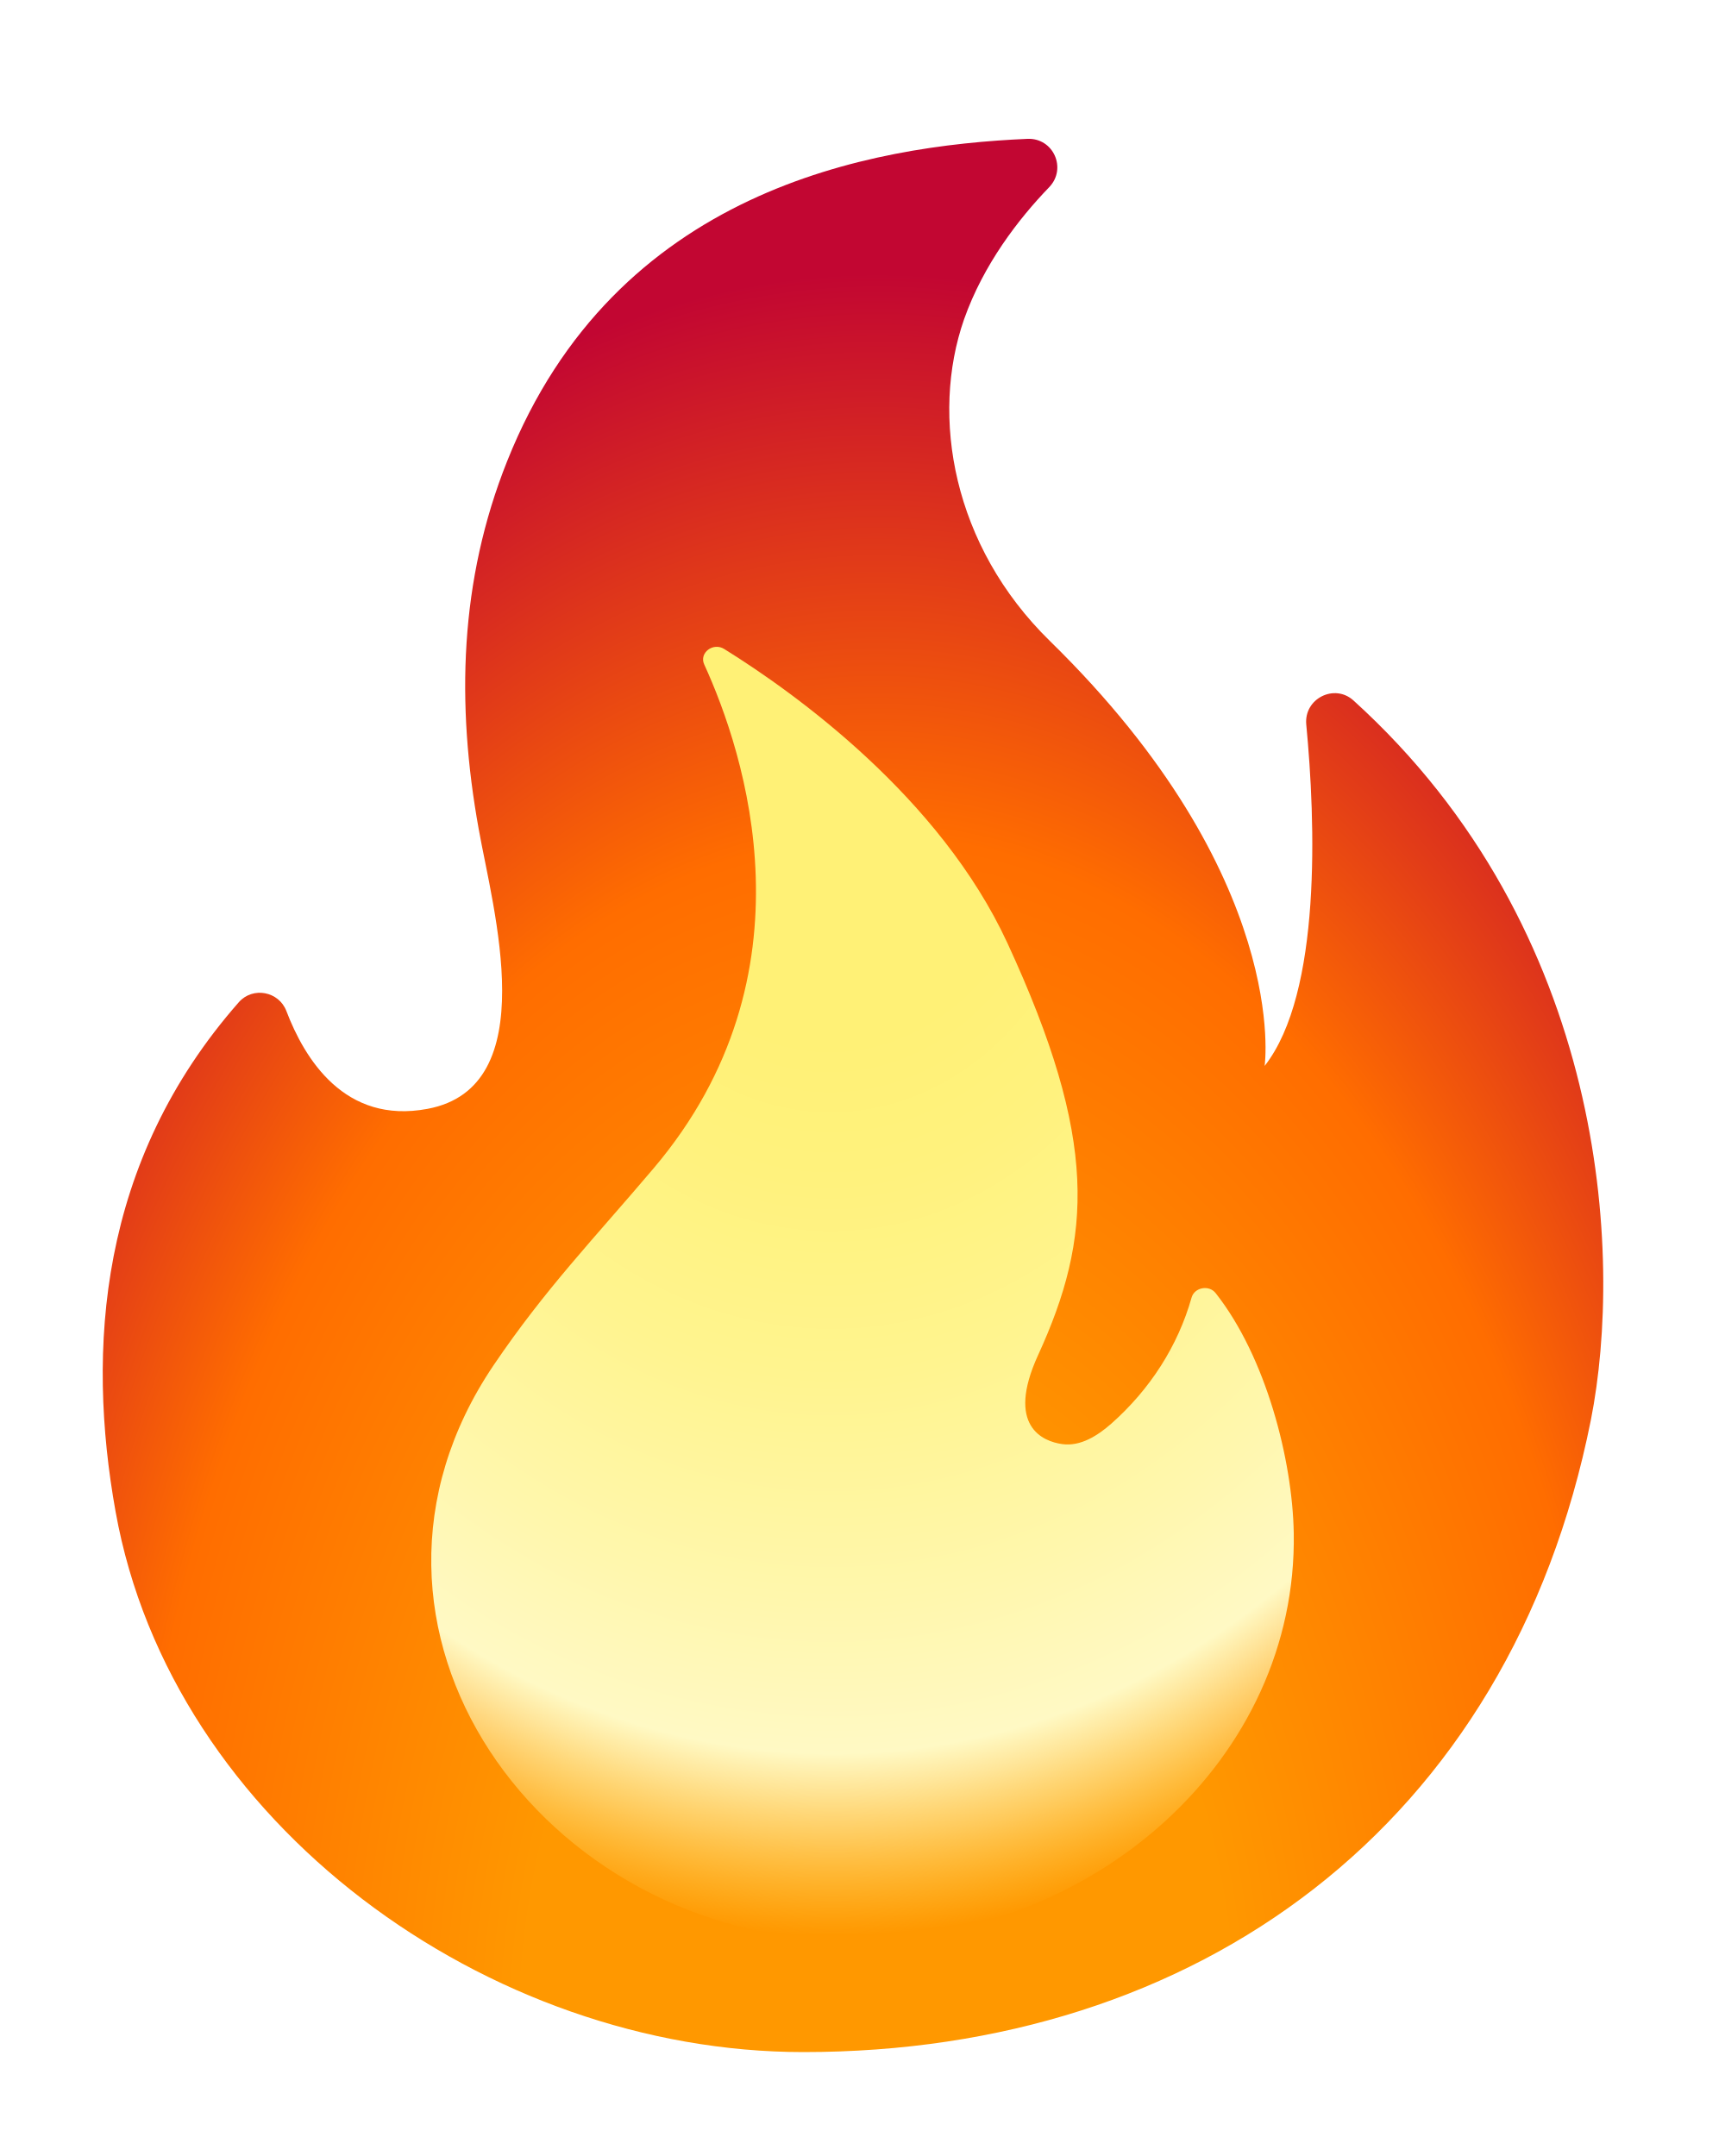
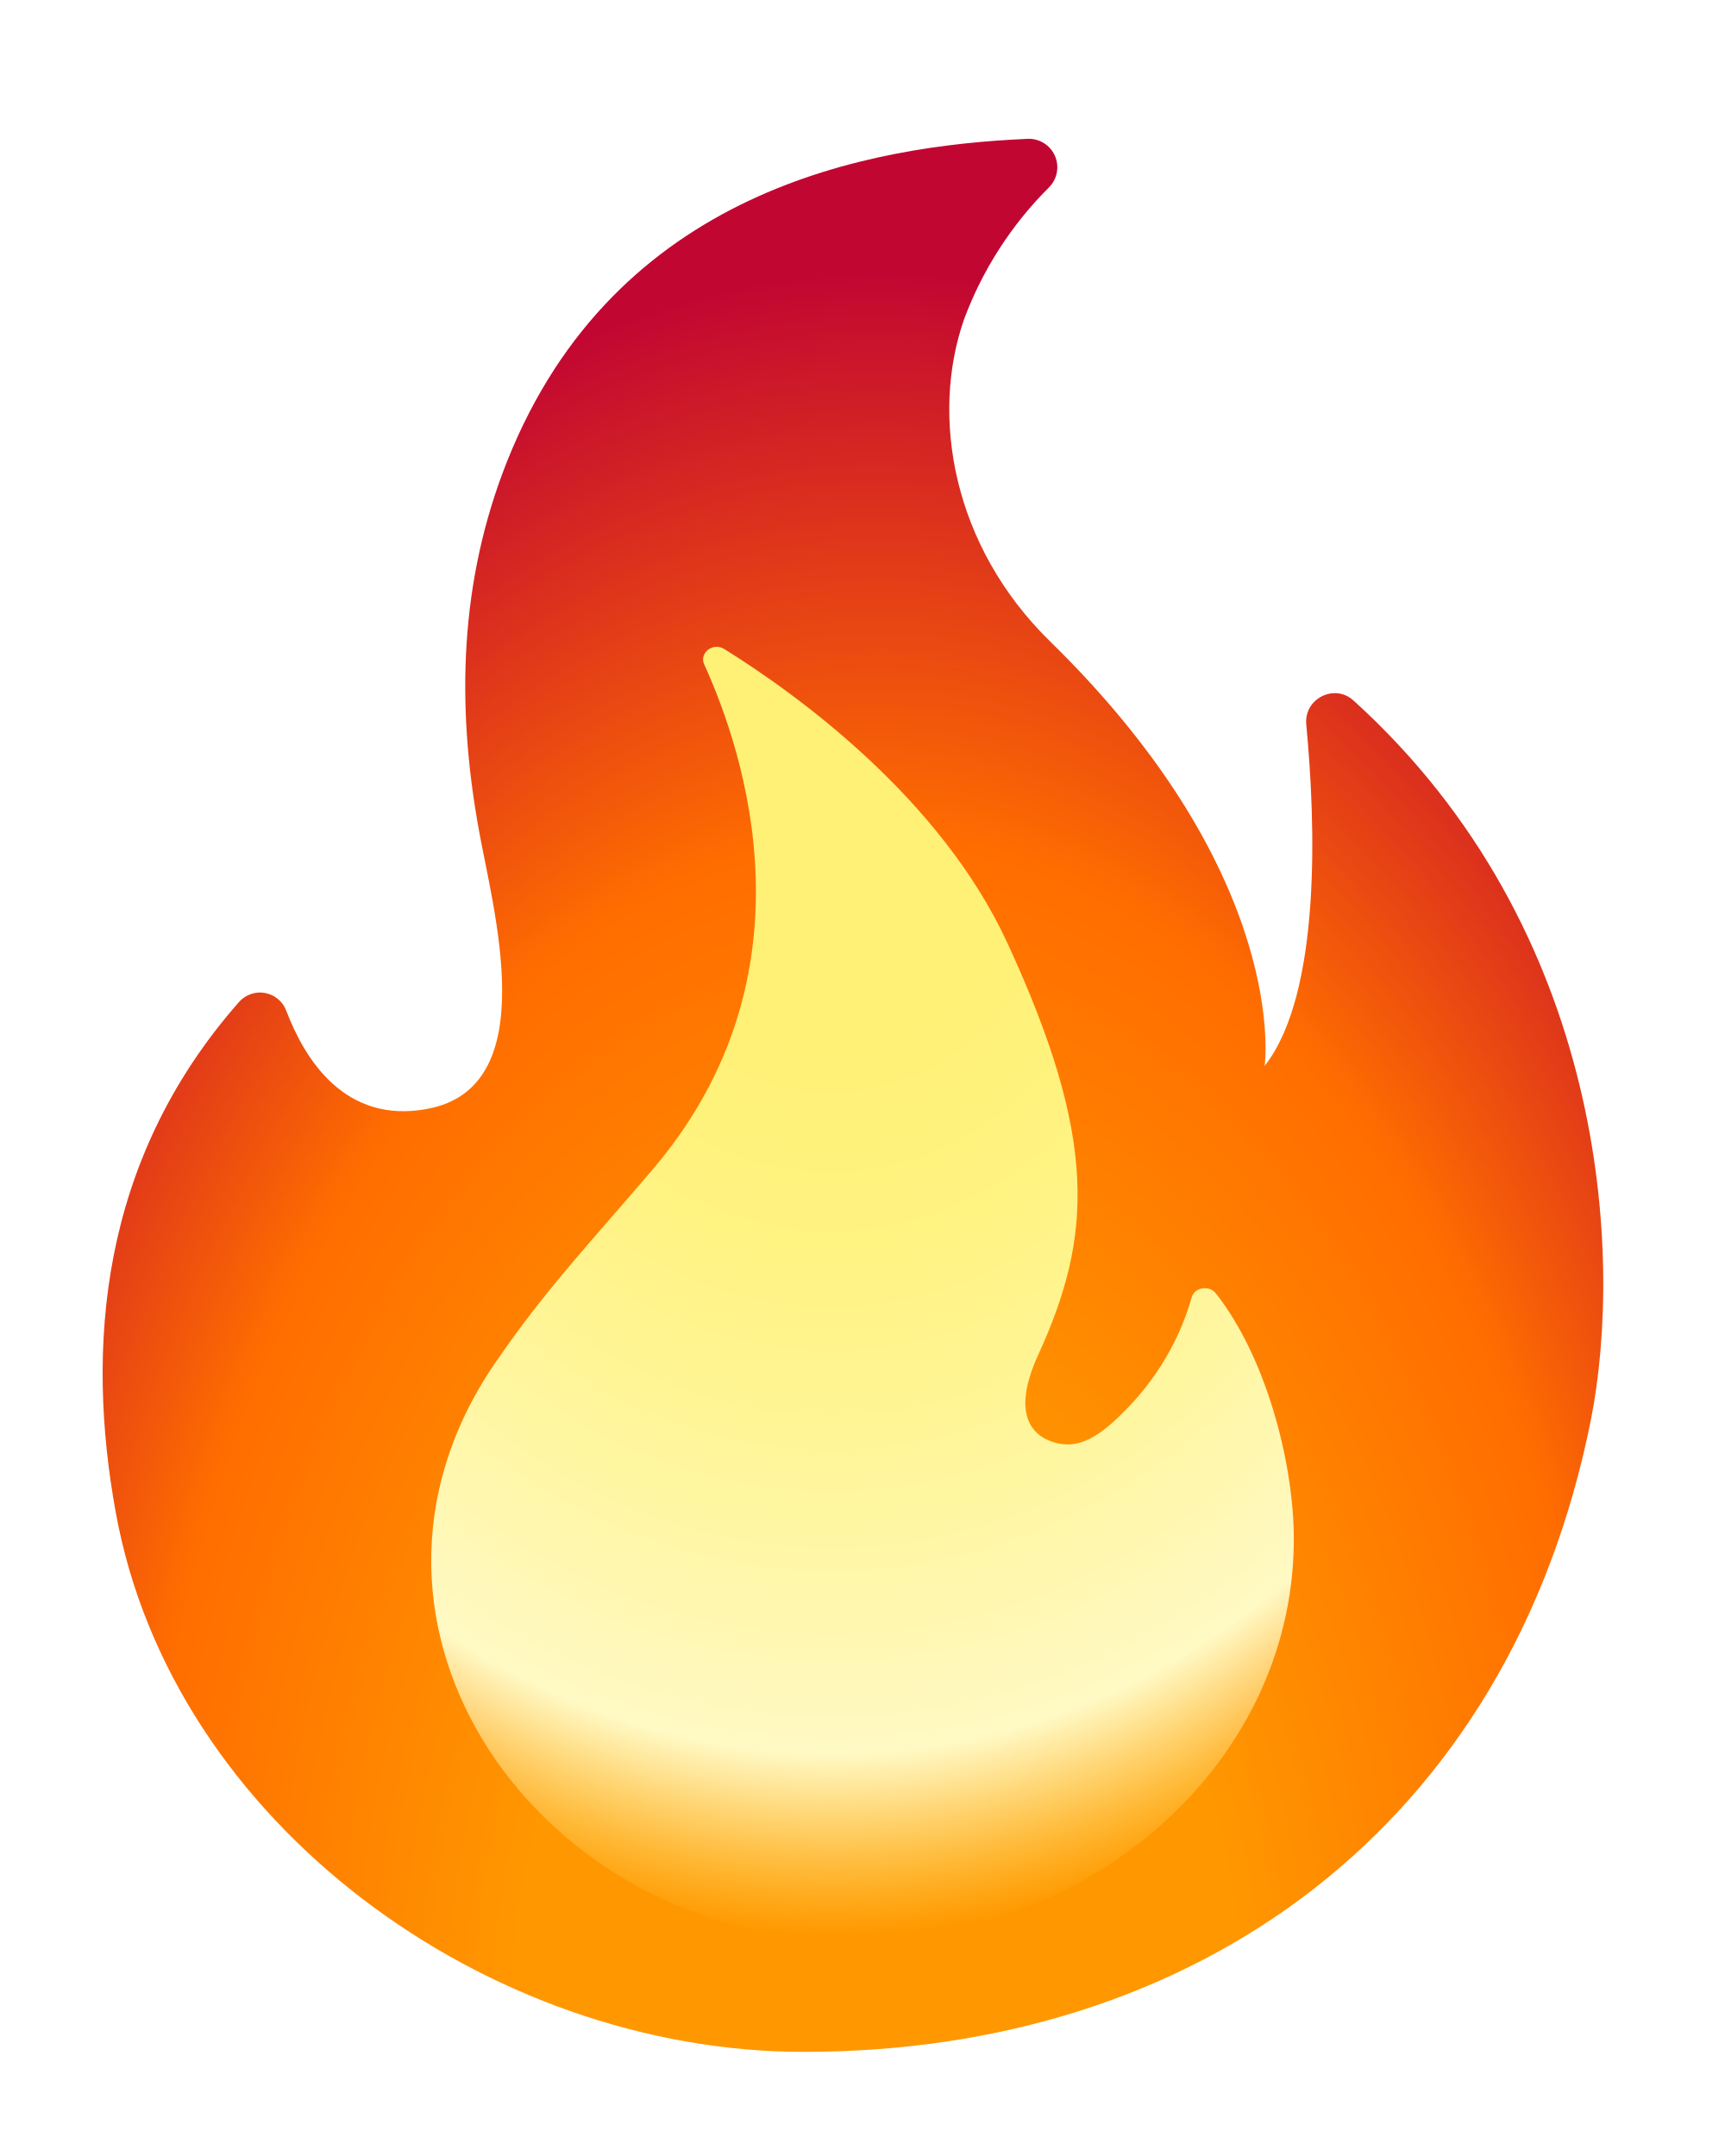
- <svg xmlns="http://www.w3.org/2000/svg" width="8" height="10" viewBox="0 0 8 10" fill="none">
-   <path d="M6.058 3.36C6.101 3.81 6.13 4.606 5.865 4.944C5.865 4.944 5.99 4.07 4.869 2.973C4.418 2.532 4.314 1.931 4.471 1.481C4.561 1.226 4.724 1.015 4.866 0.868C4.949 0.781 4.885 0.639 4.765 0.644C4.036 0.676 2.854 0.879 2.352 2.139C2.131 2.692 2.115 3.264 2.22 3.845C2.286 4.217 2.523 5.042 1.983 5.143C1.598 5.216 1.412 4.91 1.328 4.689C1.293 4.598 1.173 4.575 1.108 4.648C0.457 5.388 0.401 6.26 0.536 7.011C0.796 8.462 2.266 9.518 3.726 9.518C5.55 9.518 7.001 8.474 7.378 6.586C7.529 5.823 7.452 4.314 6.277 3.249C6.189 3.169 6.047 3.24 6.058 3.36Z" fill="url(#paint0_radial)" />
-   <path d="M3.032 5.418C3.794 4.518 3.453 3.491 3.266 3.082C3.241 3.028 3.308 2.977 3.36 3.011C3.688 3.215 4.359 3.697 4.672 4.374C5.095 5.29 5.065 5.738 4.814 6.286C4.663 6.616 4.838 6.686 4.926 6.698C5.012 6.71 5.091 6.658 5.153 6.604C5.334 6.444 5.463 6.242 5.526 6.019C5.539 5.971 5.607 5.958 5.638 5.998C5.872 6.295 5.994 6.773 6 7.11C6.018 8.154 5.079 9 3.943 9C2.511 9 1.468 7.546 2.29 6.331C2.529 5.978 2.754 5.746 3.032 5.418Z" fill="url(#paint1_radial)" />
+ <svg xmlns="http://www.w3.org/2000/svg" width="8" height="10" fill="none" viewBox="0 0 8 10">
+   <path fill="url(#a)" d="M6.058 3.36c.043.45.072 1.246-.193 1.584 0 0 .125-.874-.996-1.97-.451-.442-.555-1.043-.398-1.493a1.7 1.7 0 0 1 .395-.613.132.132 0 0 0-.101-.224c-.73.032-1.911.235-2.413 1.495-.22.553-.237 1.125-.132 1.706.066.372.303 1.197-.237 1.298-.385.073-.571-.233-.655-.454a.13.13 0 0 0-.22-.041C.457 5.388.4 6.26.536 7.01c.26 1.45 1.73 2.507 3.19 2.507C5.55 9.518 7 8.474 7.378 6.586c.151-.763.074-2.272-1.101-3.337-.088-.08-.23-.009-.219.111" />
+   <path fill="url(#b)" d="M3.032 5.418c.762-.9.42-1.927.234-2.336-.025-.054.042-.105.094-.071.328.204 1 .686 1.312 1.363.423.916.393 1.364.142 1.912-.15.33.024.4.112.412.086.012.165-.04.227-.094.181-.16.31-.362.373-.585.013-.048.08-.06.112-.021.234.297.356.775.362 1.112C6.018 8.154 5.079 9 3.943 9 2.51 9 1.468 7.546 2.29 6.331c.24-.353.464-.585.742-.913" />
  <defs>
-     <radialGradient id="paint0_radial" cx="0" cy="0" r="1" gradientUnits="userSpaceOnUse" gradientTransform="translate(4.08694 9.541) rotate(-0.248662) scale(5.22057 8.56592)">
-       <stop offset="0.314" stop-color="#FF9800" />
-       <stop offset="0.662" stop-color="#FF6D00" />
-       <stop offset="0.972" stop-color="#C20632" />
+     <radialGradient id="a" cx="0" cy="0" r="1" gradientTransform="matrix(5.22052 -.02266 .03718 8.56584 4.087 9.541)" gradientUnits="userSpaceOnUse">
+       <stop offset=".314" stop-color="#ff9800" />
+       <stop offset=".662" stop-color="#ff6d00" />
+       <stop offset=".972" stop-color="#c20632" />
    </radialGradient>
-     <radialGradient id="paint1_radial" cx="0" cy="0" r="1" gradientUnits="userSpaceOnUse" gradientTransform="translate(3.864 3.62103) rotate(89.3695) scale(5.6801 4.65706)">
-       <stop offset="0.214" stop-color="#FFF176" />
-       <stop offset="0.328" stop-color="#FFF27D" />
-       <stop offset="0.487" stop-color="#FFF48F" />
-       <stop offset="0.672" stop-color="#FFF7AD" />
-       <stop offset="0.793" stop-color="#FFF9C4" />
-       <stop offset="0.822" stop-color="#FFF8BD" stop-opacity="0.804" />
-       <stop offset="0.863" stop-color="#FFF6AB" stop-opacity="0.529" />
-       <stop offset="0.91" stop-color="#FFF38D" stop-opacity="0.209" />
-       <stop offset="0.941" stop-color="#FFF176" stop-opacity="0" />
+     <radialGradient id="b" cx="0" cy="0" r="1" gradientTransform="rotate(89.37 .101 3.764)scale(5.6801 4.65706)" gradientUnits="userSpaceOnUse">
+       <stop offset=".214" stop-color="#fff176" />
+       <stop offset=".328" stop-color="#fff27d" />
+       <stop offset=".487" stop-color="#fff48f" />
+       <stop offset=".672" stop-color="#fff7ad" />
+       <stop offset=".793" stop-color="#fff9c4" />
+       <stop offset=".822" stop-color="#fff8bd" stop-opacity=".804" />
+       <stop offset=".863" stop-color="#fff6ab" stop-opacity=".529" />
+       <stop offset=".91" stop-color="#fff38d" stop-opacity=".209" />
+       <stop offset=".941" stop-color="#fff176" stop-opacity="0" />
    </radialGradient>
  </defs>
</svg>
